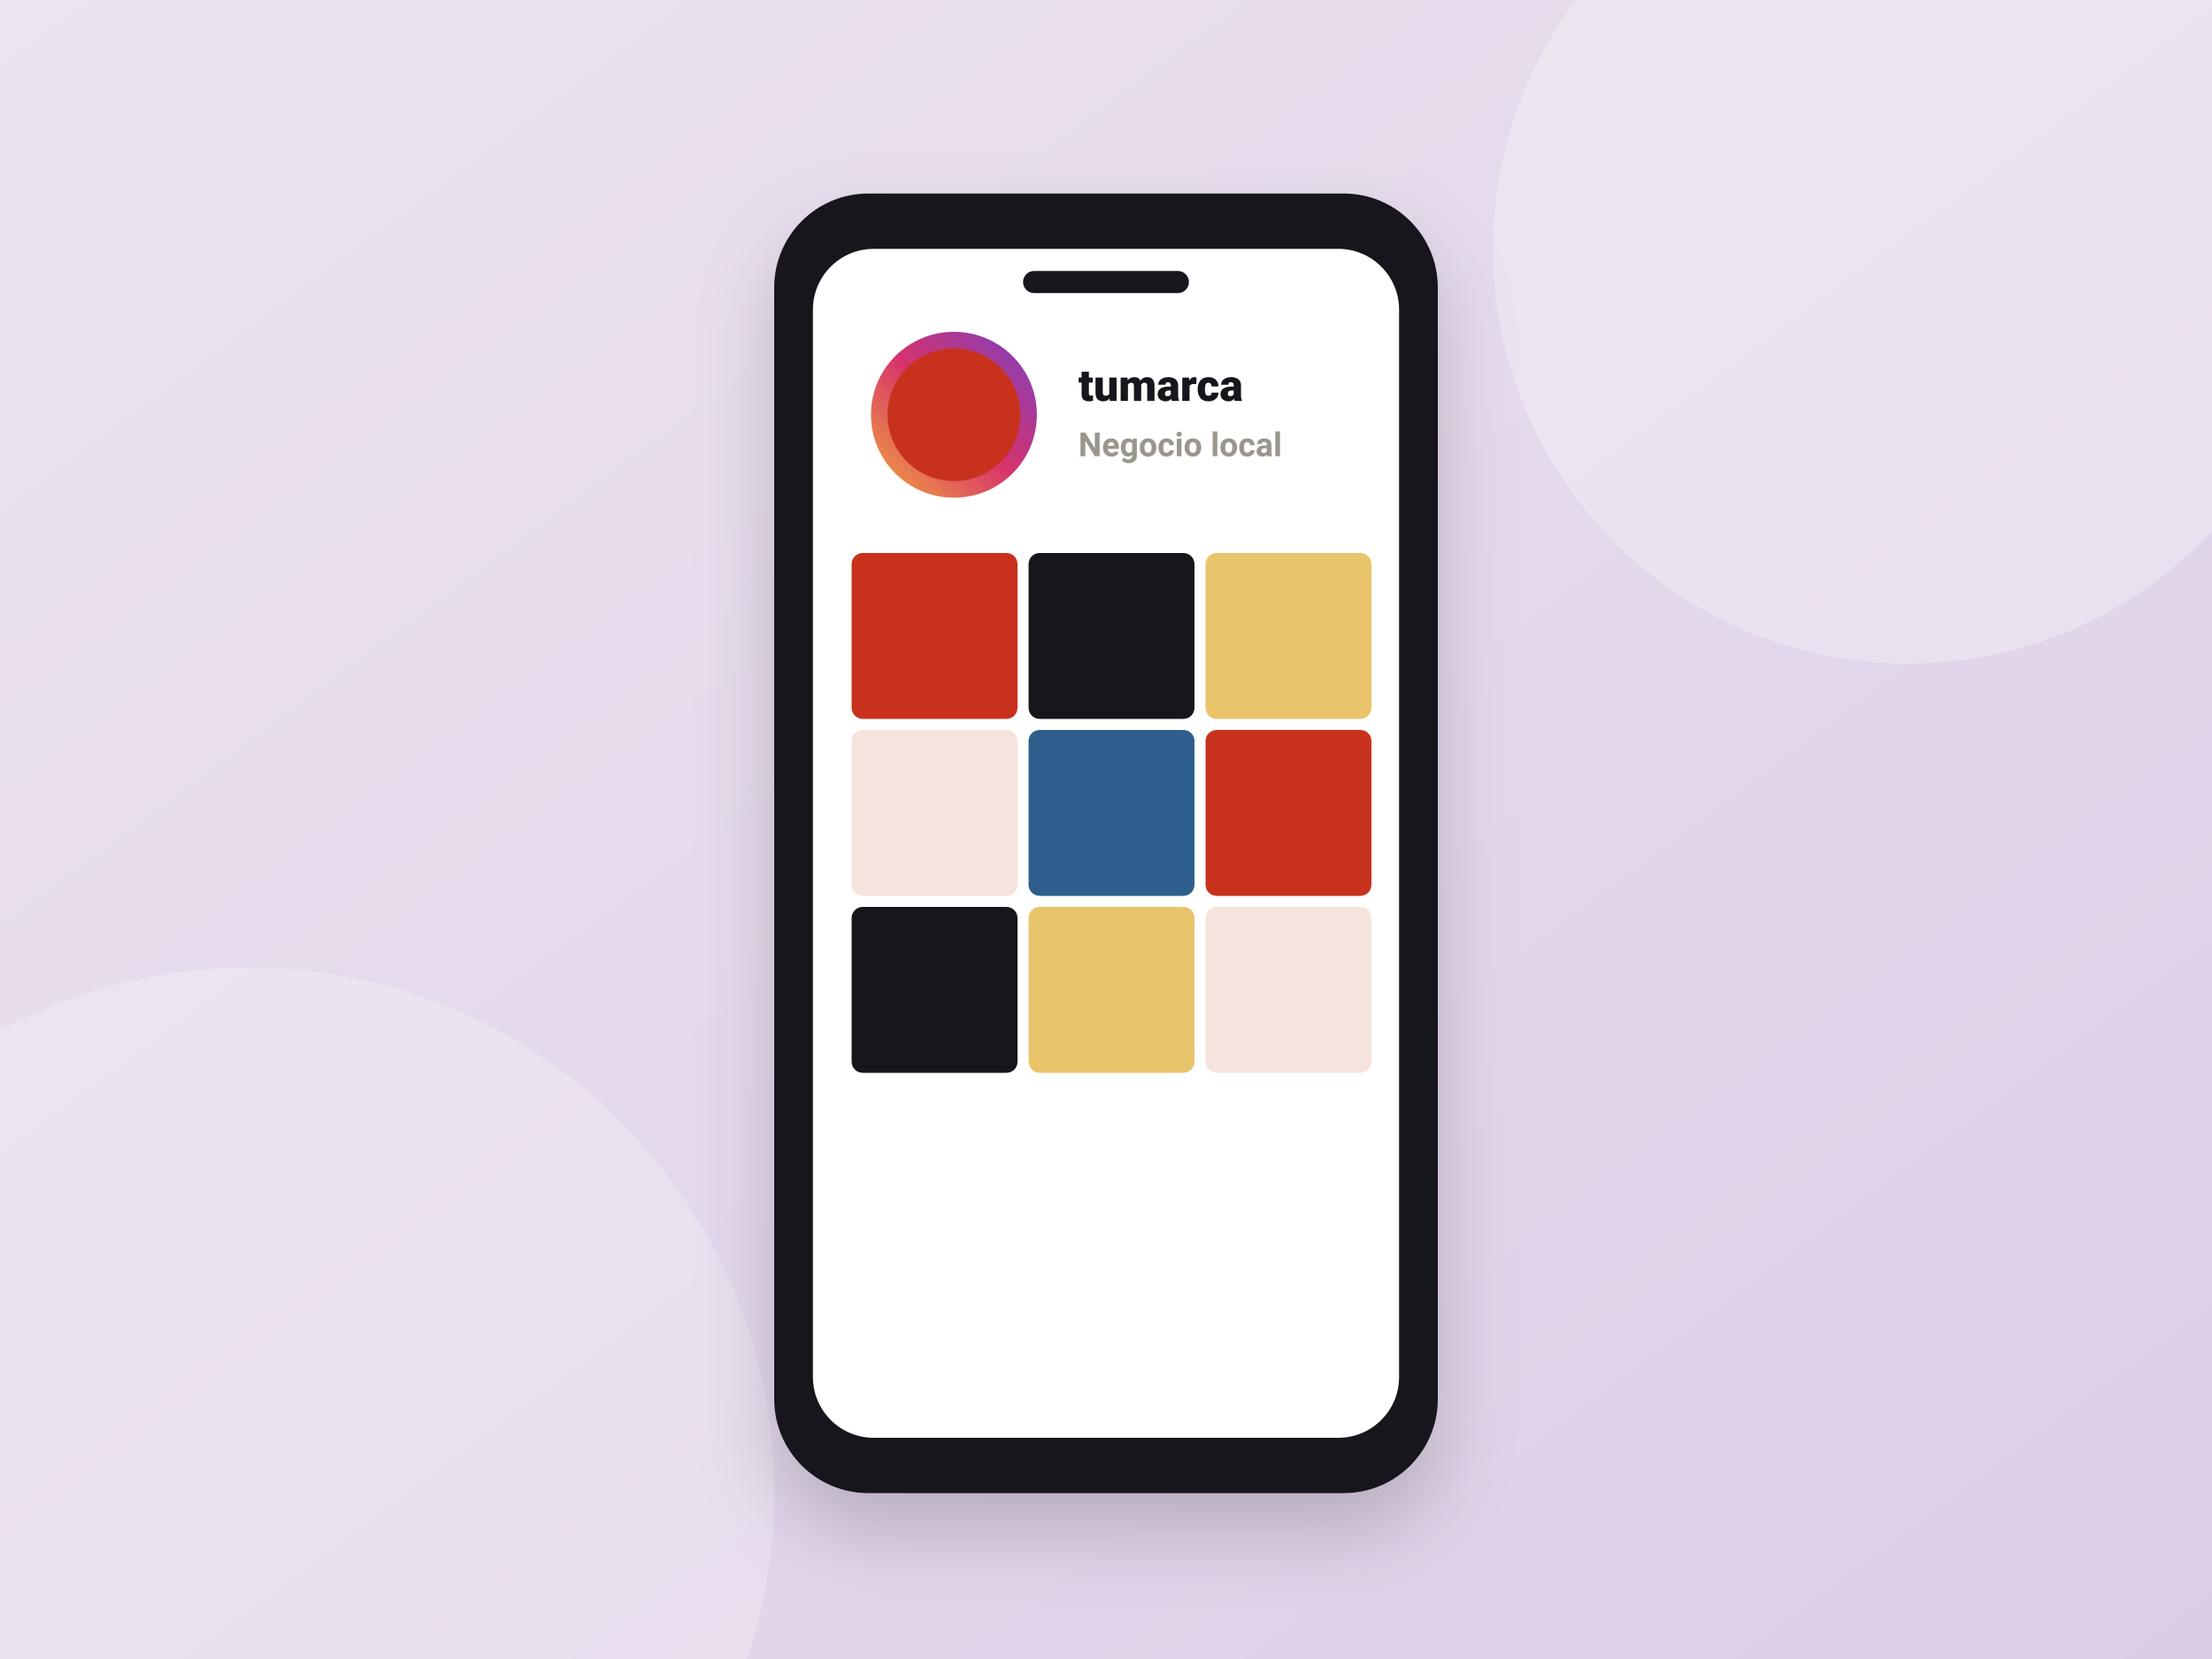
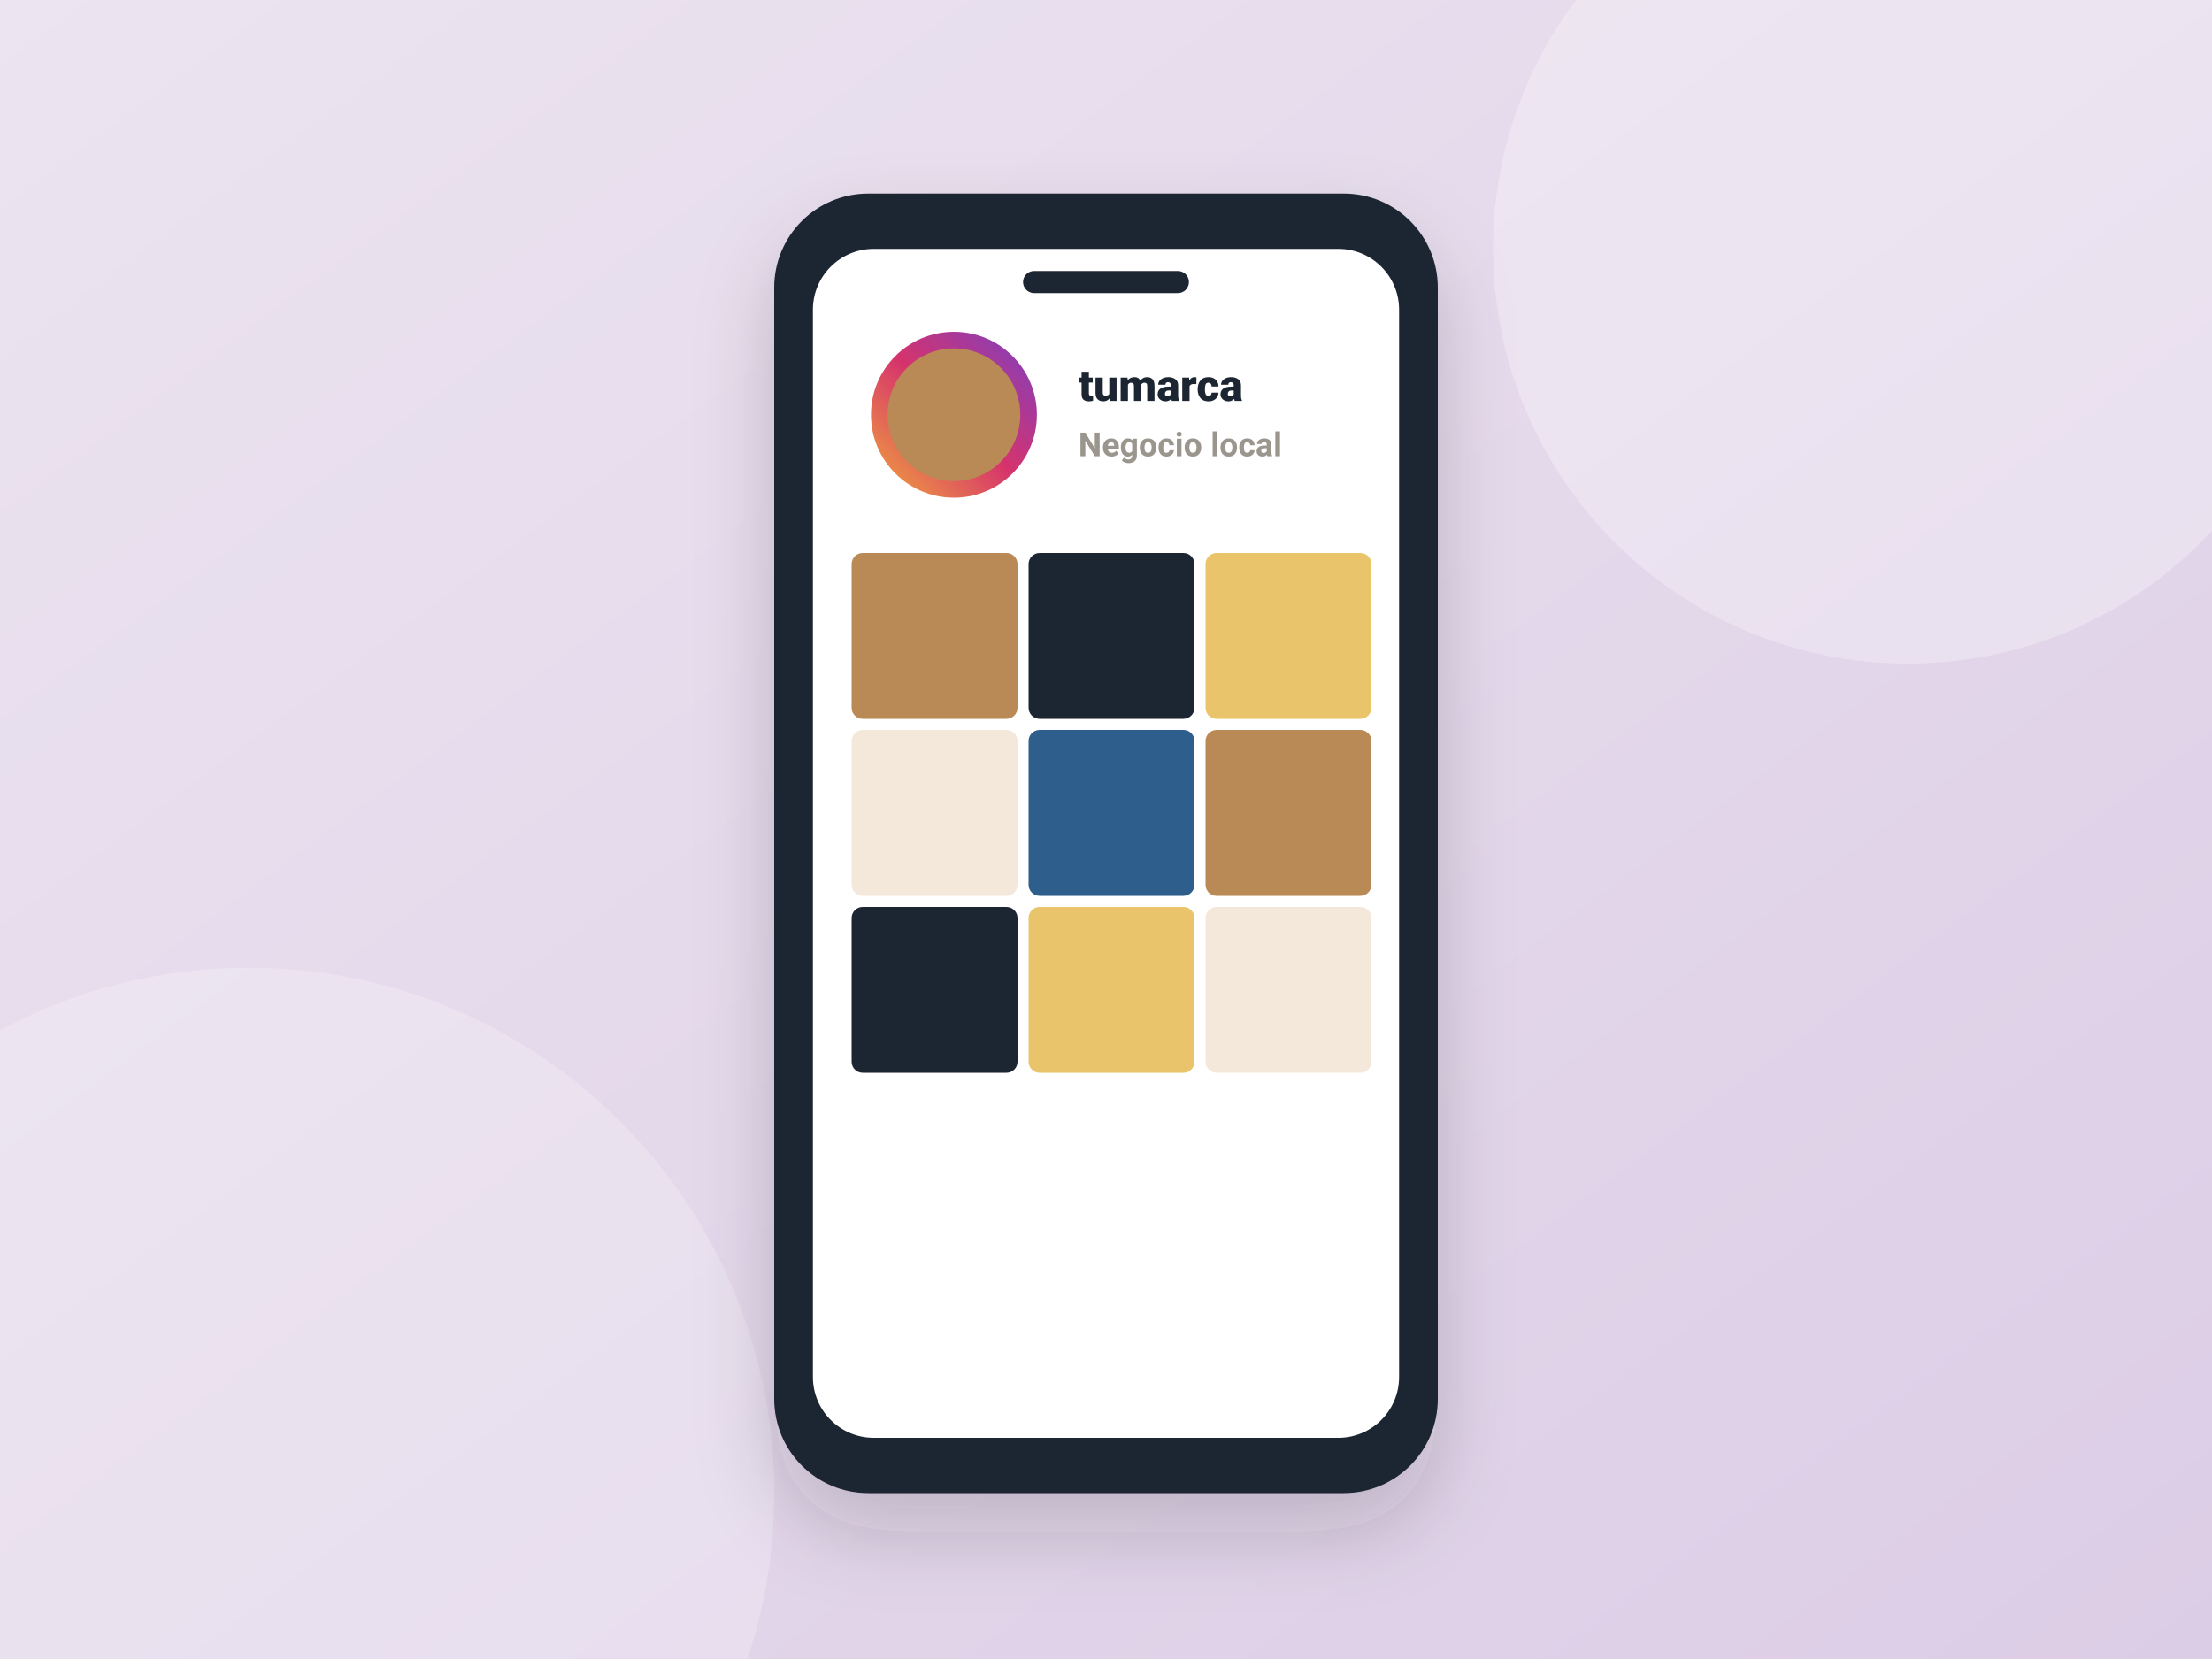
<svg xmlns="http://www.w3.org/2000/svg" viewBox="0 0 800 600" width="800" height="600">
  <defs>
    <linearGradient id="bg" x1="0" y1="0" x2="1" y2="1">
      <stop offset="0" stop-color="#ECE4F0" />
      <stop offset="1" stop-color="#DCCDE6" />
    </linearGradient>
    <filter id="sh" x="-20%" y="-20%" width="140%" height="150%">
-       <feDropShadow dx="0" dy="14" stdDeviation="14" flood-color="#16171B" flood-opacity=".18" />
+       <feDropShadow dx="0" dy="14" stdDeviation="14" flood-color="#1F2733" flood-opacity=".18" />
    </filter>
    <filter id="sh2" x="-20%" y="-20%" width="140%" height="150%">
-       <feDropShadow dx="0" dy="6" stdDeviation="6" flood-color="#16171B" flood-opacity=".16" />
+       <feDropShadow dx="0" dy="6" stdDeviation="6" flood-color="#1F2733" flood-opacity=".16" />
    </filter>
  </defs>
  <rect width="800" height="600" fill="url(#bg)" />
  <circle cx="690" cy="90" r="150" fill="#fff" opacity=".28" />
  <circle cx="90" cy="540" r="190" fill="#fff" opacity=".22" />
  <defs>
    <linearGradient id="ig" x1="0" y1="1" x2="1" y2="0">
      <stop offset="0" stop-color="#F2A93B" />
      <stop offset=".5" stop-color="#D6336C" />
      <stop offset="1" stop-color="#7B3FC4" />
    </linearGradient>
  </defs>
  <g filter="url(#sh)">
-     <rect x="280" y="70" width="240" height="470" rx="34" fill="#16171B" />
+     <rect x="280" y="70" width="240" height="470" rx="34" fill="#1F2733" />
    <rect x="294" y="90" width="212" height="430" rx="22" fill="#fff" />
-     <rect x="370" y="98" width="60" height="8" rx="4" fill="#16171B" />
+     <rect x="370" y="98" width="60" height="8" rx="4" fill="#1F2733" />
    <circle cx="345" cy="150" r="30" fill="url(#ig)" />
-     <circle cx="345" cy="150" r="24" fill="#C8321F" />
-     <text x="390" y="145" font-family="Archivo, 'Segoe UI', Roboto, Arial, sans-serif" font-size="16" font-weight="800" fill="#16171B" text-anchor="start">tumarca</text>
+     <circle cx="345" cy="150" r="24" fill="#B98A55" />
+     <text x="390" y="145" font-family="Archivo, 'Segoe UI', Roboto, Arial, sans-serif" font-size="16" font-weight="800" fill="#1F2733" text-anchor="start">tumarca</text>
    <text x="390" y="165" font-family="Archivo, 'Segoe UI', Roboto, Arial, sans-serif" font-size="12" font-weight="600" fill="#9A968D" text-anchor="start">Negocio local</text>
-     <rect x="308" y="200" width="60" height="60" rx="4" fill="#C8321F" />
-     <rect x="372" y="200" width="60" height="60" rx="4" fill="#16171B" />
+     <rect x="308" y="200" width="60" height="60" rx="4" fill="#B98A55" />
+     <rect x="372" y="200" width="60" height="60" rx="4" fill="#1F2733" />
    <rect x="436" y="200" width="60" height="60" rx="4" fill="#E9C46A" />
-     <rect x="308" y="264" width="60" height="60" rx="4" fill="#F7E3DE" />
+     <rect x="308" y="264" width="60" height="60" rx="4" fill="#F3E8D9" />
    <rect x="372" y="264" width="60" height="60" rx="4" fill="#2E5E8C" />
-     <rect x="436" y="264" width="60" height="60" rx="4" fill="#C8321F" />
-     <rect x="308" y="328" width="60" height="60" rx="4" fill="#16171B" />
+     <rect x="436" y="264" width="60" height="60" rx="4" fill="#B98A55" />
+     <rect x="308" y="328" width="60" height="60" rx="4" fill="#1F2733" />
    <rect x="372" y="328" width="60" height="60" rx="4" fill="#E9C46A" />
-     <rect x="436" y="328" width="60" height="60" rx="4" fill="#F7E3DE" />
+     <rect x="436" y="328" width="60" height="60" rx="4" fill="#F3E8D9" />
  </g>
</svg>
